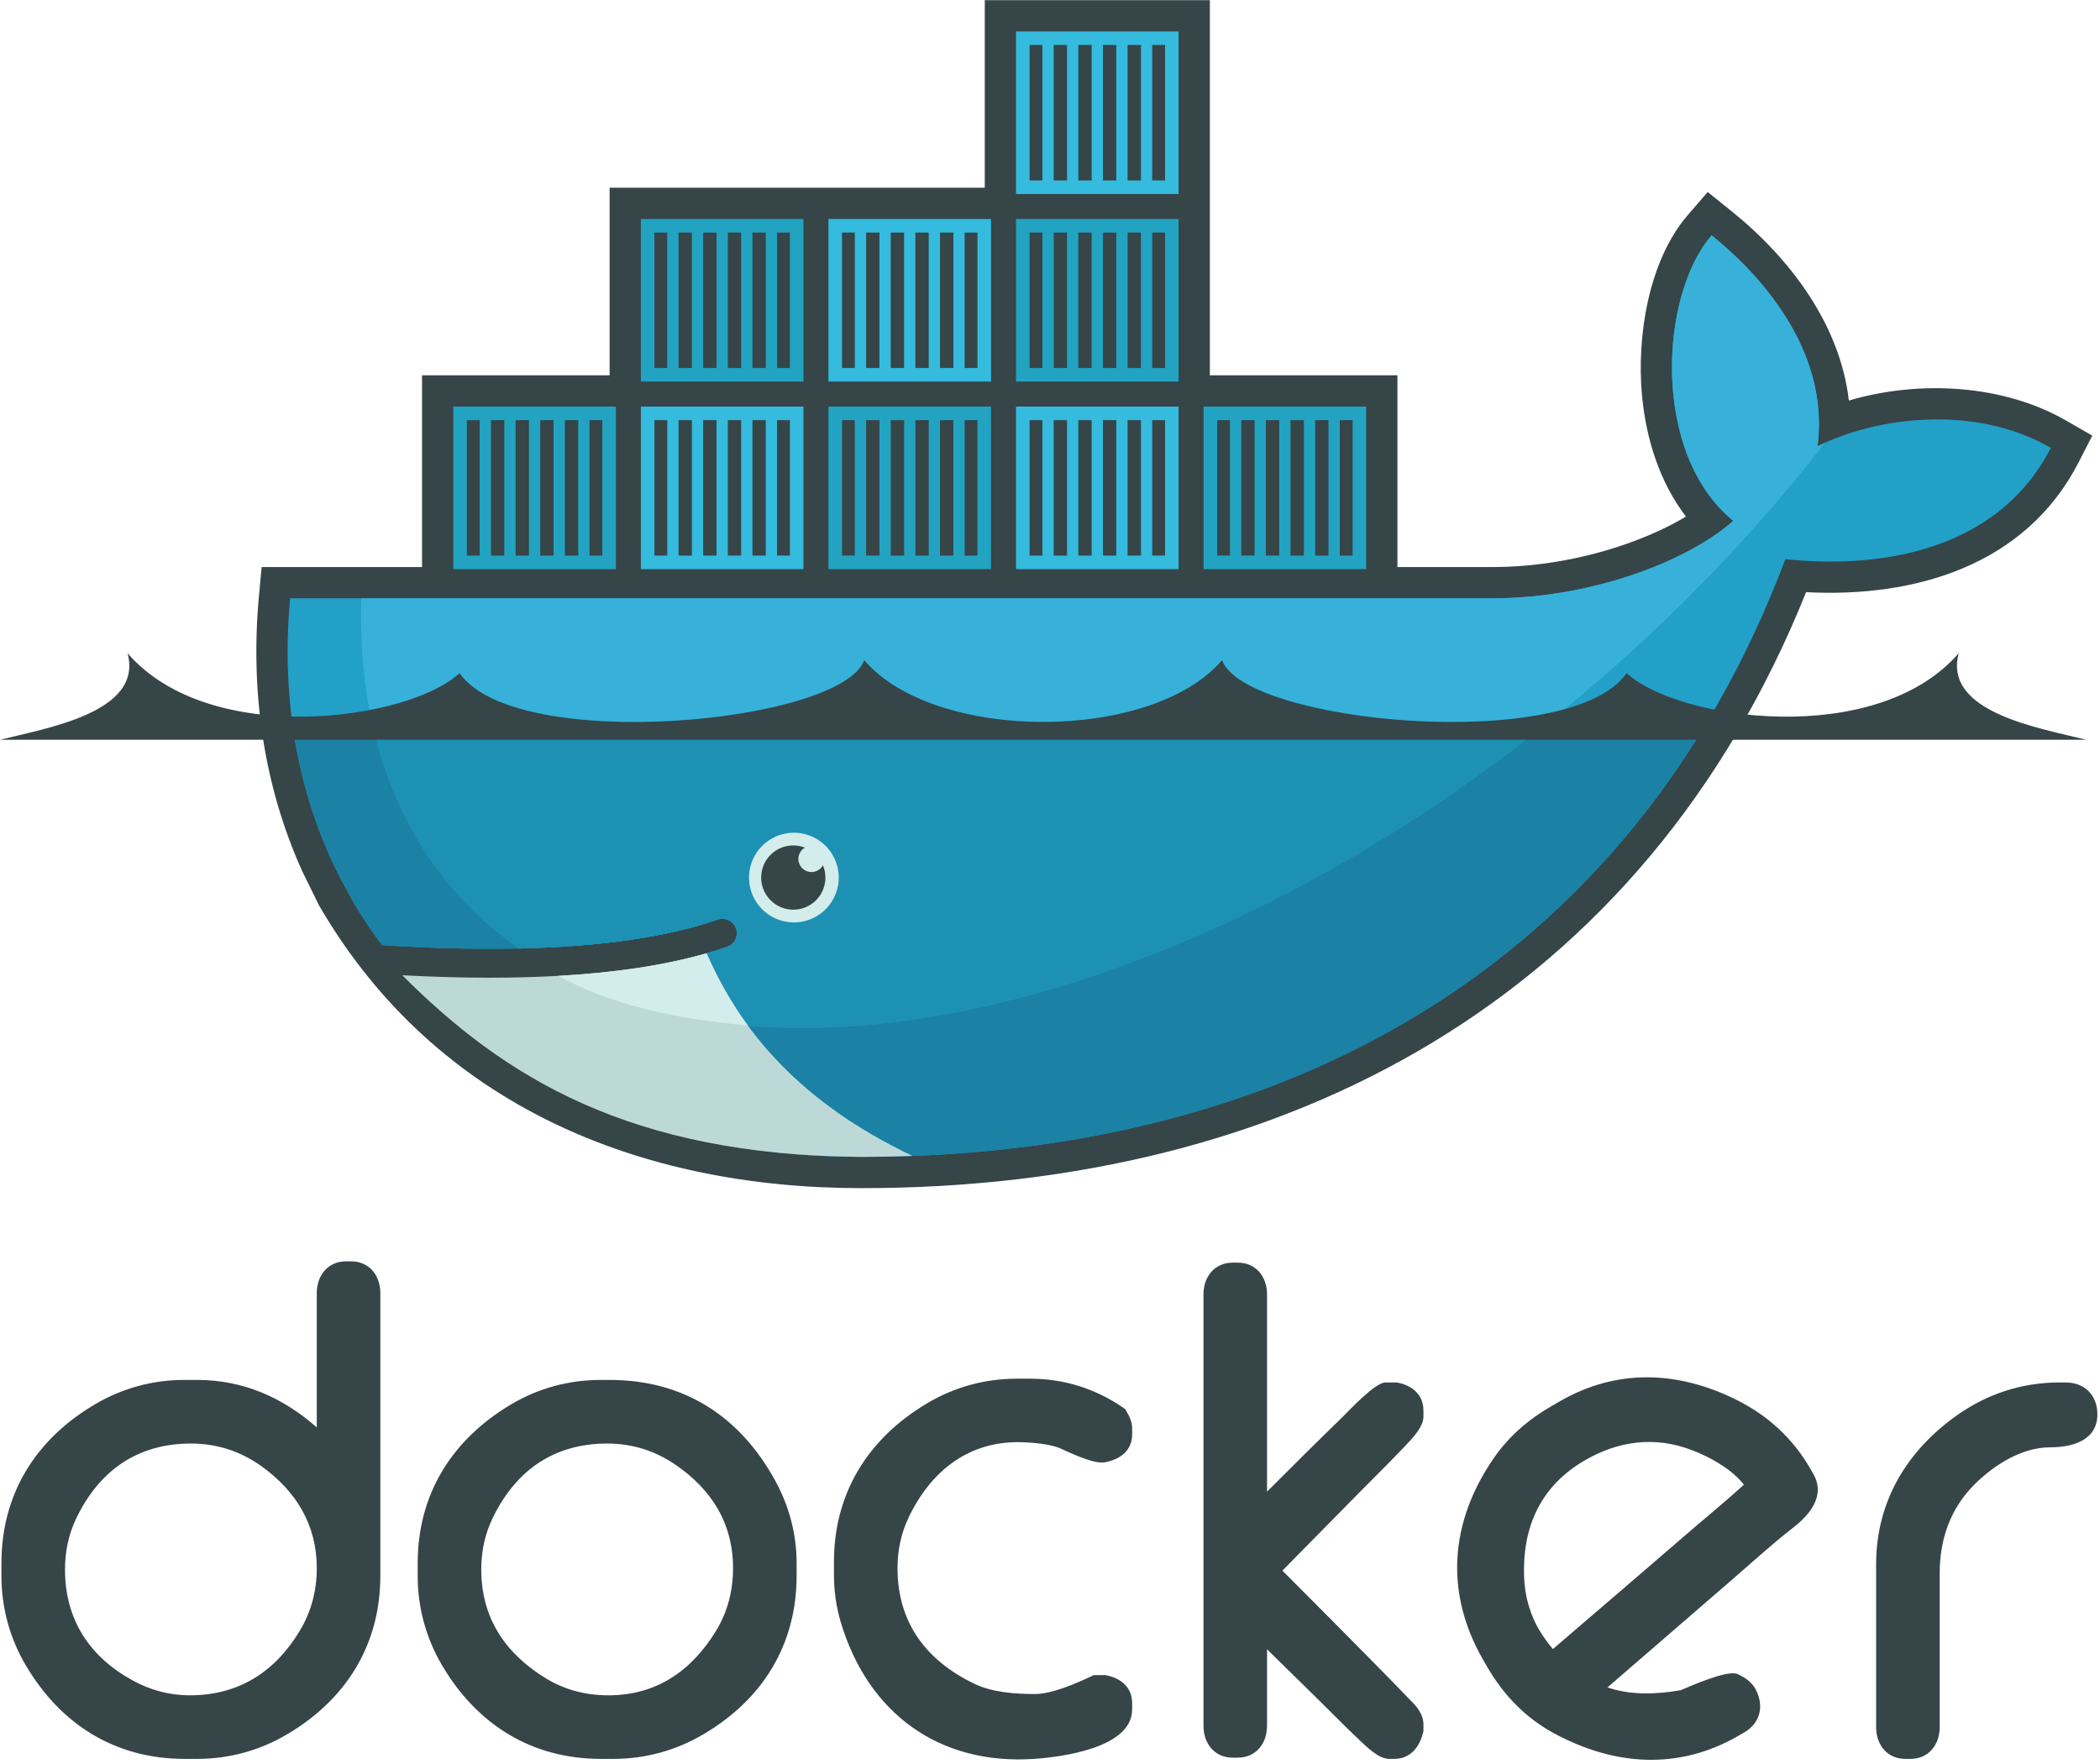
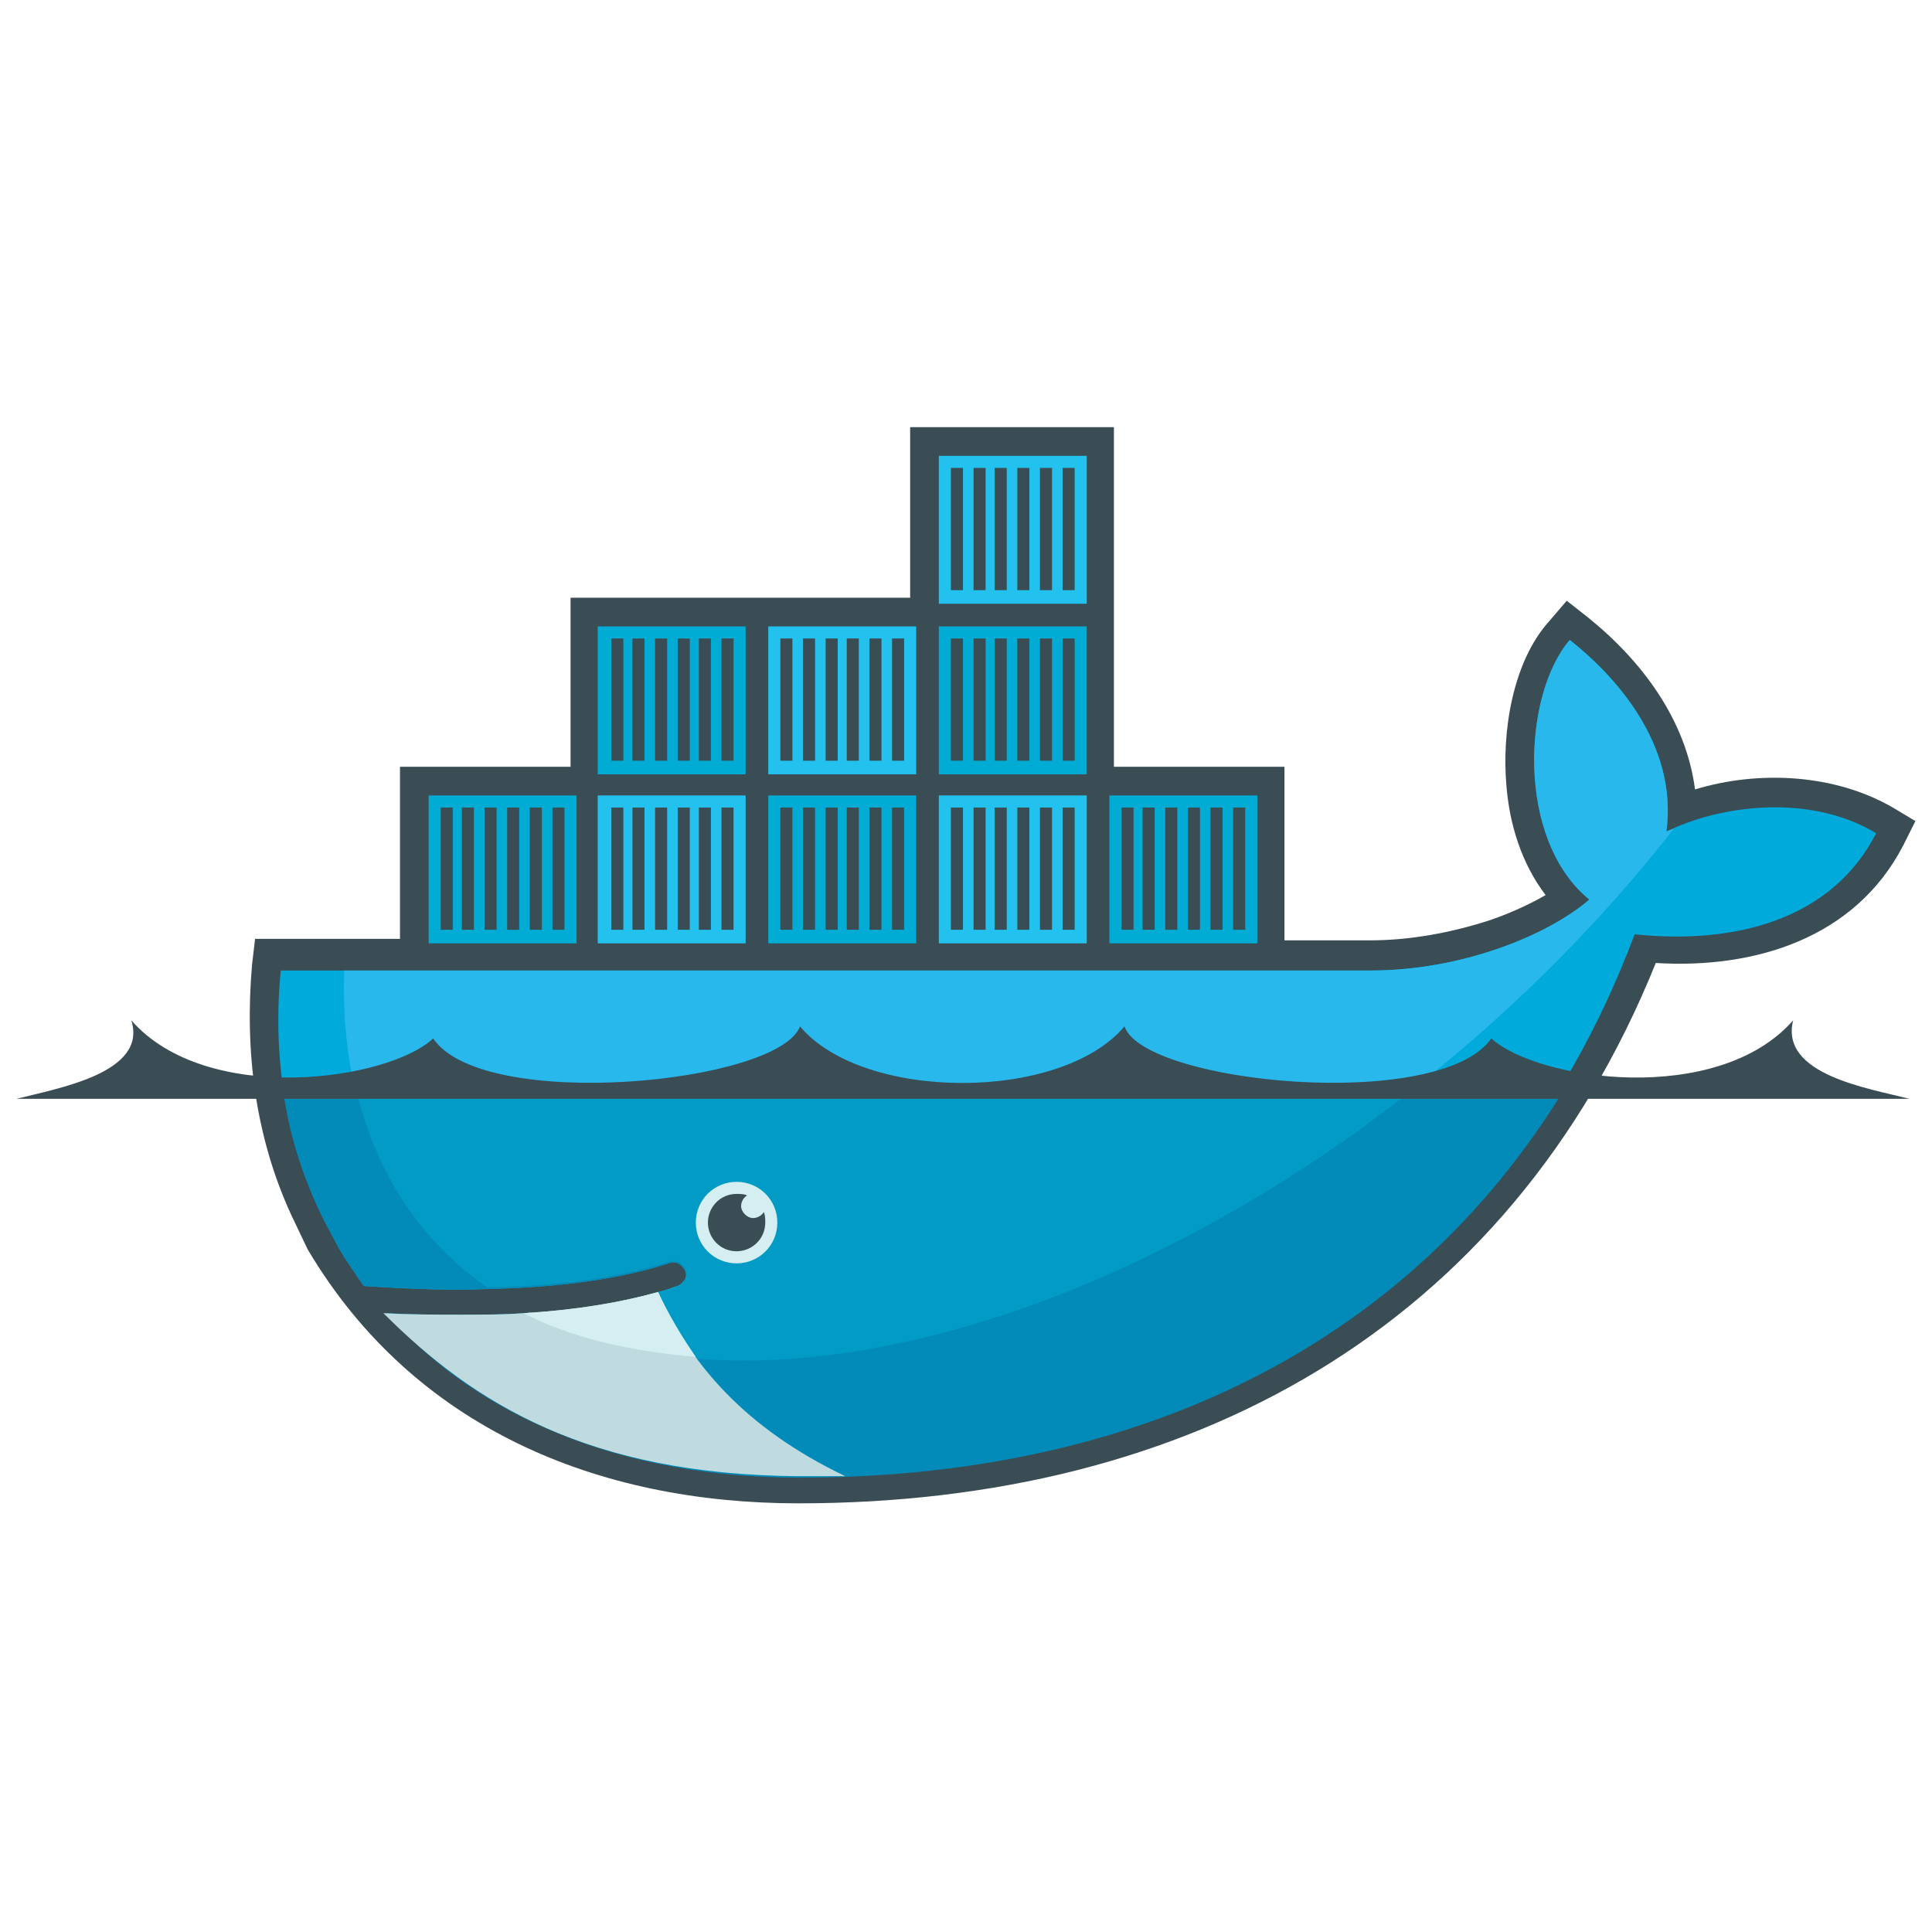
- <svg xmlns="http://www.w3.org/2000/svg" width="2500" height="2100" viewBox="0 0 256 215">
-   <g fill="none" fill-rule="evenodd">
-     <path d="M38.617 173.984v-16.362c0-2.15 1.344-3.877 3.57-3.877h.616c2.225 0 3.563 1.729 3.563 3.877v34.447c0 8.4-4.15 15.084-11.382 19.342a21.374 21.374 0 0 1-10.945 2.985h-1.537c-8.402 0-15.077-4.153-19.342-11.38a21.314 21.314 0 0 1-2.984-10.947v-1.535c0-8.403 4.152-15.083 11.378-19.349a21.298 21.298 0 0 1 10.948-2.985h1.537c5.686 0 10.51 2.204 14.578 5.784zM7.924 191.3c0 6.068 2.941 10.63 8.258 13.54 2.15 1.176 4.484 1.808 6.937 1.808 5.956 0 10.374-2.81 13.421-7.857 1.417-2.348 2.077-4.917 2.077-7.648 0-5.26-2.49-9.365-6.729-12.414-2.57-1.848-5.463-2.775-8.618-2.775-6.492 0-11.164 3.28-13.968 9.106-.946 1.97-1.378 4.061-1.378 6.24zm65.324-23.1h1.074c8.978 0 15.806 4.355 20.133 12.192 1.73 3.135 2.656 6.557 2.656 10.142v1.535c0 8.4-4.142 15.093-11.385 19.343-3.353 1.967-7.057 2.984-10.943 2.984h-1.535c-8.402 0-15.079-4.153-19.342-11.38a21.316 21.316 0 0 1-2.987-10.947v-1.535c0-8.404 4.169-15.062 11.377-19.347 3.351-1.991 7.058-2.987 10.952-2.987zm-14.58 23.1c0 5.89 2.89 10.223 7.865 13.27 2.336 1.43 4.909 2.078 7.638 2.078 5.82 0 10.122-2.951 13.116-7.863 1.428-2.342 2.074-4.915 2.074-7.642 0-5.477-2.638-9.661-7.148-12.693-2.471-1.663-5.222-2.496-8.198-2.496-6.492 0-11.164 3.28-13.967 9.106-.948 1.97-1.38 4.061-1.38 6.24zm70.656-14.727c-1.17-.548-3.36-.73-4.624-.778-6.474-.244-11.158 3.402-13.906 9.113-.949 1.97-1.382 4.055-1.382 6.235 0 6.637 3.485 11.284 9.409 14.117 2.164 1.034 4.958 1.23 7.323 1.23 2.08 0 5.02-1.274 6.866-2.151l.32-.152h1.433l.158.032c1.762.367 3.092 1.484 3.092 3.38v.767c0 4.718-8.622 5.798-11.912 6.028-11.61.803-20.293-5.573-23.603-16.647-.575-1.923-.834-3.833-.834-5.837v-1.533c0-8.403 4.17-15.059 11.377-19.34 3.351-1.99 7.057-2.99 10.95-2.99h1.536c4.13 0 7.934 1.173 11.344 3.502l.28.194.177.292c.368.61.685 1.316.685 2.042v.767c0 1.978-1.48 3.042-3.266 3.386l-.148.026h-.458c-1.156 0-3.785-1.197-4.817-1.683zm25.134 5.247c3.01-3.014 6.03-6.022 9.085-8.986.851-.827 4.074-4.327 5.343-4.327h1.388l.158.033c1.768.367 3.092 1.486 3.092 3.386v.766c0 1.296-1.518 2.802-2.355 3.689-1.78 1.887-3.654 3.712-5.476 5.56l-9.362 9.504c4.031 4.04 8.058 8.083 12.056 12.154a313.304 313.304 0 0 1 3.301 3.396c.385.405.953.909 1.276 1.47.347.526.56 1.119.56 1.752v.8l-.045.185c-.435 1.768-1.557 3.194-3.516 3.194h-.617c-1.282 0-2.73-1.45-3.608-2.279-1.81-1.706-3.557-3.5-5.331-5.243l-5.949-5.84v9.334c0 2.15-1.346 3.878-3.569 3.878h-.61c-2.226 0-3.57-1.728-3.57-3.878v-52.596c0-2.15 1.345-3.87 3.57-3.87h.61c2.223 0 3.569 1.72 3.569 3.87v24.048zm96.577-13.313h.77c2.324 0 3.875 1.566 3.875 3.877 0 3.208-3.067 4.029-5.72 4.029-3.48 0-6.803 2.107-9.202 4.47-2.991 2.949-4.3 6.726-4.3 10.878v18.759c0 2.15-1.343 3.876-3.57 3.876h-.612c-2.227 0-3.569-1.725-3.569-3.876v-19.836c0-7.617 3.708-13.835 9.89-18.196 3.691-2.605 7.919-3.98 12.438-3.98zm-55.074 37.176c2.82.985 6.035.844 8.928.34 1.48-.629 5.264-2.28 6.656-2.038l.217.037.2.098c.85.412 1.661.995 2.095 1.86 1.014 2.027.527 4.065-1.465 5.216l-.663.383c-7.35 4.242-15.168 3.654-22.495-.308-3.503-1.894-6.183-4.705-8.16-8.132l-.462-.801c-4.719-8.172-4.082-16.768 1.24-24.539 1.837-2.686 4.238-4.761 7.045-6.384l1.062-.613c6.922-3.996 14.341-3.722 21.45-.215 3.823 1.886 6.92 4.697 9.054 8.394l.384.666c1.55 2.686-.458 5.026-2.531 6.626-2.406 1.856-4.835 4.09-7.141 6.08-5.142 4.439-10.276 8.888-15.414 13.33zm-6.655-4.674c5.75-4.93 11.502-9.865 17.237-14.816 1.96-1.69 4.109-3.444 6.053-5.221-1.56-1.966-4.166-3.383-6.38-4.228-4.47-1.703-8.877-1.131-12.976 1.235-5.365 3.098-7.65 8.031-7.45 14.17.08 2.418.73 4.748 2.013 6.805.452.725.957 1.406 1.503 2.055zM147.488 45.732h22.866v23.375h11.561c5.34 0 10.831-.951 15.887-2.664 2.485-.843 5.273-2.015 7.724-3.49-3.228-4.214-4.876-9.535-5.36-14.78-.66-7.135.78-16.421 5.608-22.005l2.404-2.78 2.864 2.303c7.211 5.793 13.276 13.889 14.345 23.118 8.683-2.554 18.878-1.95 26.531 2.467l3.14 1.812-1.652 3.226C246.933 68.946 233.4 72.86 220.17 72.167c-19.797 49.309-62.898 72.653-115.157 72.653-27 0-51.77-10.093-65.876-34.047l-.231-.39-2.055-4.182c-4.768-10.544-6.352-22.095-5.278-33.637l.323-3.457H51.45V45.732h22.865V22.866h45.733V0h27.44v45.732" fill="#364548" />
-     <path d="M221.57 54.38c1.533-11.916-7.384-21.275-12.914-25.719-6.373 7.368-7.363 26.678 2.635 34.808-5.58 4.956-17.337 9.448-29.376 9.448H35.37c-1.17 12.567 1.036 24.14 6.075 34.045l1.667 3.05a56.536 56.536 0 0 0 3.455 5.184c6.025.387 11.58.52 16.662.408h.002c9.987-.22 18.136-1.4 24.312-3.54a1.761 1.761 0 0 1 1.153 3.326c-.822.286-1.678.552-2.562.805h-.003c-4.863 1.389-10.078 2.323-16.806 2.738.4.007-.416.06-.418.06-.229.015-.517.048-.747.06-2.648.149-5.506.18-8.428.18-3.196 0-6.343-.06-9.862-.24l-.09.06c12.21 13.724 31.302 21.955 55.234 21.955 50.648 0 93.608-22.452 112.632-72.857 13.496 1.385 26.467-2.057 32.367-13.575-9.398-5.423-21.484-3.694-28.443-.196" fill="#22A0C8" />
-     <path d="M221.57 54.38c1.533-11.916-7.384-21.275-12.914-25.719-6.373 7.368-7.363 26.678 2.635 34.808-5.58 4.956-17.337 9.448-29.376 9.448H44.048c-.598 19.246 6.544 33.855 19.18 42.687h.003c9.987-.22 18.136-1.4 24.312-3.54a1.761 1.761 0 0 1 1.153 3.326c-.822.286-1.678.552-2.562.805h-.003c-4.863 1.389-10.526 2.443-17.254 2.858-.002 0-.163-.155-.165-.155 17.237 8.842 42.23 8.81 70.885-2.197 32.13-12.344 62.029-35.86 82.89-62.757-.314.142-.62.287-.917.436" fill="#37B1D9" />
-     <path d="M35.645 88.186c.91 6.732 2.88 13.035 5.8 18.776l1.667 3.05a56.432 56.432 0 0 0 3.455 5.184c6.026.387 11.581.52 16.664.408 9.987-.22 18.136-1.4 24.312-3.54a1.761 1.761 0 0 1 1.153 3.326c-.822.286-1.678.552-2.562.805h-.003c-4.863 1.389-10.496 2.383-17.224 2.799-.231.014-.634.017-.867.03-2.646.148-5.475.239-8.398.239-3.195 0-6.463-.061-9.98-.24 12.21 13.724 31.42 21.985 55.352 21.985 43.36 0 81.084-16.458 102.979-52.822H35.645" fill="#1B81A5" />
-     <path d="M45.367 88.186c2.592 11.82 8.821 21.099 17.864 27.418 9.987-.22 18.136-1.4 24.312-3.54a1.761 1.761 0 0 1 1.153 3.326c-.822.286-1.678.552-2.562.805h-.003c-4.863 1.389-10.615 2.383-17.344 2.799 17.236 8.84 42.157 8.713 70.81-2.293 17.334-6.66 34.017-16.574 48.984-28.515H45.367" fill="#1D91B4" />
-     <path d="M55.26 49.543h19.818v19.818H55.26V49.543zm1.651 1.652h1.564V67.71h-1.564V51.195zm2.94 0h1.627V67.71h-1.626V51.195zm3.002 0h1.627V67.71h-1.627V51.195zm3.004 0h1.626V67.71h-1.626V51.195zm3.003 0h1.626V67.71H68.86V51.195zm3.002 0h1.565V67.71h-1.565V51.195zM78.126 26.677h19.819v19.817h-19.82V26.677zm1.652 1.652h1.563v16.514h-1.563V28.329zm2.94 0h1.626v16.514h-1.625V28.329zm3.002 0h1.626v16.514H85.72V28.329zm3.003 0h1.626v16.514h-1.626V28.329zm3.003 0h1.627v16.514h-1.627V28.329zm3.002 0h1.566v16.514h-1.566V28.329z" fill="#23A3C2" />
-     <path d="M78.126 49.543h19.819v19.818h-19.82V49.543zm1.652 1.652h1.563V67.71h-1.563V51.195zm2.94 0h1.626V67.71h-1.625V51.195zm3.002 0h1.626V67.71H85.72V51.195zm3.003 0h1.626V67.71h-1.626V51.195zm3.003 0h1.627V67.71h-1.627V51.195zm3.002 0h1.566V67.71h-1.566V51.195z" fill="#34BBDE" />
-     <path d="M100.993 49.543h19.818v19.818h-19.818V49.543zm1.651 1.652h1.563V67.71h-1.563V51.195zm2.94 0h1.626V67.71h-1.626V51.195zm3.003 0h1.626V67.71h-1.626V51.195zm3.003 0h1.626V67.71h-1.626V51.195zm3.002 0h1.628V67.71h-1.628V51.195zm3.003 0h1.564V67.71h-1.564V51.195z" fill="#23A3C2" />
-     <path d="M100.993 26.677h19.818v19.817h-19.818V26.677zm1.651 1.652h1.563v16.514h-1.563V28.329zm2.94 0h1.626v16.514h-1.626V28.329zm3.003 0h1.626v16.514h-1.626V28.329zm3.003 0h1.626v16.514h-1.626V28.329zm3.002 0h1.628v16.514h-1.628V28.329zm3.003 0h1.564v16.514h-1.564V28.329zM123.859 49.543h19.818v19.818h-19.818V49.543zm1.652 1.652h1.563V67.71h-1.563V51.195zm2.94 0h1.626V67.71h-1.626V51.195zm3.002 0h1.626V67.71h-1.626V51.195zm3.003 0h1.627V67.71h-1.627V51.195zm3.003 0h1.627V67.71h-1.627V51.195zm3.003 0h1.564V67.71h-1.564V51.195z" fill="#34BBDE" />
-     <path d="M123.859 26.677h19.818v19.817h-19.818V26.677zm1.652 1.652h1.563v16.514h-1.563V28.329zm2.94 0h1.626v16.514h-1.626V28.329zm3.002 0h1.626v16.514h-1.626V28.329zm3.003 0h1.627v16.514h-1.627V28.329zm3.003 0h1.627v16.514h-1.627V28.329zm3.003 0h1.564v16.514h-1.564V28.329z" fill="#23A3C2" />
-     <path d="M123.859 3.81h19.818V23.63h-19.818V3.81zm1.652 1.651h1.563v16.516h-1.563V5.46zm2.94 0h1.626v16.516h-1.626V5.46zm3.002 0h1.626v16.516h-1.626V5.46zm3.003 0h1.627v16.516h-1.627V5.46zm3.003 0h1.627v16.516h-1.627V5.46zm3.003 0h1.564v16.516h-1.564V5.46z" fill="#34BBDE" />
-     <path d="M146.725 49.543h19.818v19.818h-19.818V49.543zm1.65 1.652h1.565V67.71h-1.564V51.195zm2.94 0h1.627V67.71h-1.626V51.195zm3.004 0h1.627V67.71h-1.627V51.195zm3.002 0h1.627V67.71h-1.627V51.195zm3.004 0h1.626V67.71h-1.626V51.195zm3.002 0h1.564V67.71h-1.564V51.195z" fill="#23A3C2" />
-     <path d="M96.704 101.492a5.468 5.468 0 1 1-.002 10.935 5.468 5.468 0 0 1 .002-10.935" fill="#D3ECEC" />
-     <path d="M96.704 103.043c.5 0 .977.094 1.417.265a1.598 1.598 0 0 0 .798 2.98c.605 0 1.13-.335 1.402-.831a3.915 3.915 0 1 1-3.617-2.414M0 90.162h254.327c-5.537-1.404-17.52-3.302-15.544-10.56-10.07 11.652-34.353 8.175-40.482 2.43-6.824 9.898-46.554 6.135-49.325-1.576-8.556 10.041-35.067 10.041-43.623 0-2.773 7.711-42.502 11.474-49.327 1.575-6.128 5.746-30.41 9.223-40.48-2.428C17.522 86.86 5.539 88.758 0 90.163" fill="#364548" />
-     <path d="M111.237 140.89c-13.54-6.425-20.971-15.16-25.106-24.694-5.03 1.435-11.075 2.353-18.1 2.747-2.646.148-5.43.224-8.35.224-3.368 0-6.917-.1-10.643-.297 12.417 12.41 27.692 21.964 55.976 22.138 2.088 0 4.16-.04 6.223-.118" fill="#BDD9D7" />
-     <path d="M91.16 124.994c-1.873-2.543-3.69-5.739-5.026-8.8-5.03 1.437-11.077 2.355-18.103 2.75 4.826 2.619 11.727 5.046 23.13 6.05" fill="#D3ECEC" />
-   </g>
+ <svg xmlns="http://www.w3.org/2000/svg" viewBox="0 0 128 128">
+   <path fill-rule="evenodd" clip-rule="evenodd" fill="#3A4D54" d="M73.8 50.8h11.3v11.5h5.7c2.6 0 5.3-.5 7.8-1.3 1.2-.4 2.6-1 3.8-1.7-1.6-2.1-2.4-4.7-2.6-7.3-.3-3.5.4-8.1 2.8-10.8l1.2-1.4 1.4 1.1c3.6 2.9 6.5 6.8 7.1 11.4 4.3-1.3 9.3-1 13.1 1.2l1.5.9-.8 1.6c-3.2 6.2-9.9 8.2-16.4 7.8-9.8 24.3-31 35.8-56.8 35.8-13.3 0-25.5-5-32.5-16.8l-.1-.2-1-2.1c-2.4-5.2-3.1-10.9-2.6-16.6l.2-1.7h9.6V50.8h11.3V39.6h22.5V28.3h13.5v22.5z" />
+   <path fill="#00AADA" d="M110.4 55.1c.8-5.9-3.6-10.5-6.4-12.7-3.1 3.6-3.6 13.2 1.3 17.2-2.8 2.4-8.5 4.7-14.5 4.7H18.6c-.6 6.2.5 11.9 3 16.8l.8 1.5c.5.9 1.1 1.7 1.7 2.6 3 .2 5.7.3 8.2.2 4.9-.1 8.9-.7 12-1.7.5-.2.9.1 1.1.5.2.5-.1.9-.5 1.1-.4.1-.8.3-1.3.4-2.4.7-5 1.1-8.3 1.3h-.6c-1.3.1-2.7.1-4.2.1-1.6 0-3.1 0-4.9-.1 6 6.8 15.4 10.8 27.2 10.8 25 0 46.2-11.1 55.5-35.9 6.7.7 13.1-1 16-6.7-4.5-2.7-10.5-1.8-13.9-.1z" />
+   <path fill="#28B8EB" d="M110.4 55.1c.8-5.9-3.6-10.5-6.4-12.7-3.1 3.6-3.6 13.2 1.3 17.2-2.8 2.4-8.5 4.7-14.5 4.7h-68c-.3 9.5 3.2 16.7 9.5 21 4.9-.1 8.9-.7 12-1.7.5-.2.9.1 1.1.5.2.5-.1.9-.5 1.1-.4.1-.8.3-1.3.4-2.4.7-5.2 1.2-8.5 1.4l-.1-.1c8.5 4.4 20.8 4.3 35-1.1 15.8-6.1 30.6-17.7 40.9-30.9-.2.1-.4.1-.5.2z" />
+   <path fill="#028BB8" d="M18.7 71.8c.4 3.3 1.4 6.4 2.9 9.3l.8 1.5c.5.9 1.1 1.7 1.7 2.6 3 .2 5.7.3 8.2.2 4.9-.1 8.9-.7 12-1.7.5-.2.9.1 1.1.5.2.5-.1.9-.5 1.1-.4.1-.8.3-1.3.4-2.4.7-5.2 1.2-8.5 1.4h-.4c-1.3.1-2.7.1-4.1.1-1.6 0-3.2 0-4.9-.1 6 6.8 15.5 10.8 27.3 10.8 21.4 0 40-8.1 50.8-26H18.7v-.1z" />
+   <path fill="#019BC6" d="M23.5 71.8c1.3 5.8 4.3 10.4 8.8 13.5 4.9-.1 8.9-.7 12-1.7.5-.2.9.1 1.1.5.2.5-.1.9-.5 1.1-.4.1-.8.3-1.3.4-2.4.7-5.2 1.2-8.6 1.4 8.5 4.4 20.8 4.3 34.9-1.1 8.5-3.3 16.8-8.2 24.2-14.1H23.5z" />
+   <path fill-rule="evenodd" clip-rule="evenodd" fill="#00ACD3" d="M28.4 52.7h9.8v9.8h-9.8v-9.8zm.8.8h.8v8.1h-.8v-8.1zm1.4 0h.8v8.1h-.8v-8.1zm1.5 0h.8v8.1h-.8v-8.1zm1.5 0h.8v8.1h-.8v-8.1zm1.5 0h.8v8.1h-.8v-8.1zm1.5 0h.8v8.1h-.8v-8.1zm3-12h9.8v9.8h-9.8v-9.8zm.9.8h.8v8.1h-.8v-8.1zm1.4 0h.8v8.1h-.8v-8.1zm1.5 0h.8v8.1h-.8v-8.1zm1.5 0h.8v8.1h-.8v-8.1zm1.4 0h.8v8.1h-.8v-8.1zm1.5 0h.8v8.1h-.8v-8.1z" />
+   <path fill-rule="evenodd" clip-rule="evenodd" fill="#23C2EE" d="M39.6 52.7h9.8v9.8h-9.8v-9.8zm.9.8h.8v8.1h-.8v-8.1zm1.4 0h.8v8.1h-.8v-8.1zm1.5 0h.8v8.1h-.8v-8.1zm1.5 0h.8v8.1h-.8v-8.1zm1.4 0h.8v8.1h-.8v-8.1zm1.5 0h.8v8.1h-.8v-8.1z" />
+   <path fill-rule="evenodd" clip-rule="evenodd" fill="#00ACD3" d="M50.9 52.7h9.8v9.8h-9.8v-9.8zm.8.8h.8v8.1h-.8v-8.1zm1.5 0h.8v8.1h-.8v-8.1zm1.5 0h.8v8.1h-.8v-8.1zm1.4 0h.8v8.1h-.8v-8.1zm1.5 0h.8v8.1h-.8v-8.1zm1.5 0h.8v8.1h-.8v-8.1z" />
+   <path fill-rule="evenodd" clip-rule="evenodd" fill="#23C2EE" d="M50.9 41.5h9.8v9.8h-9.8v-9.8zm.8.8h.8v8.1h-.8v-8.1zm1.5 0h.8v8.1h-.8v-8.1zm1.5 0h.8v8.1h-.8v-8.1zm1.4 0h.8v8.1h-.8v-8.1zm1.5 0h.8v8.1h-.8v-8.1zm1.5 0h.8v8.1h-.8v-8.1zm3.1 10.4H72v9.8h-9.8v-9.8zm.8.8h.8v8.1H63v-8.1zm1.5 0h.8v8.1h-.8v-8.1zm1.4 0h.8v8.1h-.8v-8.1zm1.5 0h.8v8.1h-.8v-8.1zm1.5 0h.8v8.1h-.8v-8.1zm1.5 0h.8v8.1h-.8v-8.1z" />
+   <path fill-rule="evenodd" clip-rule="evenodd" fill="#00ACD3" d="M62.2 41.5H72v9.8h-9.8v-9.8zm.8.8h.8v8.1H63v-8.1zm1.5 0h.8v8.1h-.8v-8.1zm1.4 0h.8v8.1h-.8v-8.1zm1.5 0h.8v8.1h-.8v-8.1zm1.5 0h.8v8.1h-.8v-8.1zm1.5 0h.8v8.1h-.8v-8.1z" />
+   <path fill-rule="evenodd" clip-rule="evenodd" fill="#23C2EE" d="M62.2 30.2H72V40h-9.8v-9.8zm.8.8h.8v8.1H63V31zm1.5 0h.8v8.1h-.8V31zm1.4 0h.8v8.1h-.8V31zm1.5 0h.8v8.1h-.8V31zm1.5 0h.8v8.1h-.8V31zm1.5 0h.8v8.1h-.8V31z" />
+   <path fill-rule="evenodd" clip-rule="evenodd" fill="#00ACD3" d="M73.5 52.7h9.8v9.8h-9.8v-9.8zm.8.8h.8v8.1h-.8v-8.1zm1.4 0h.8v8.1h-.8v-8.1zm1.5 0h.8v8.1h-.8v-8.1zm1.5 0h.8v8.1h-.8v-8.1zm1.5 0h.8v8.1h-.8v-8.1zm1.5 0h.8v8.1h-.8v-8.1z" />
+   <path fill-rule="evenodd" clip-rule="evenodd" fill="#D4EEF1" d="M48.8 78.3c1.5 0 2.7 1.2 2.7 2.7 0 1.5-1.2 2.7-2.7 2.7-1.5 0-2.7-1.2-2.7-2.7 0-1.5 1.2-2.7 2.7-2.7" />
+   <path fill-rule="evenodd" clip-rule="evenodd" fill="#3A4D54" d="M48.8 79.1c.2 0 .5 0 .7.1-.2.1-.4.4-.4.7 0 .4.4.8.8.8.3 0 .6-.2.7-.4.1.2.1.5.1.7 0 1.1-.9 1.9-1.9 1.9-1.1 0-1.9-.9-1.9-1.9 0-1 .8-1.9 1.9-1.9M1.1 72.8h125.4c-2.7-.7-8.6-1.6-7.7-5.2-5 5.7-16.9 4-20 1.2-3.4 4.9-23 3-24.3-.8-4.2 5-17.3 5-21.5 0-1.4 3.8-21 5.7-24.3.8-3 2.8-15 4.5-20-1.2 1.1 3.5-4.9 4.5-7.6 5.2" />
+   <path fill="#BFDBE0" d="M56 97.8c-6.7-3.2-10.3-7.5-12.4-12.2-2.5.7-5.5 1.2-8.9 1.4-1.3.1-2.7.1-4.1.1-1.7 0-3.4 0-5.2-.1 6 6 13.6 10.7 27.5 10.8H56z" />
+   <path fill="#D4EEF1" d="M46.1 89.9c-.9-1.3-1.8-2.8-2.5-4.3-2.5.7-5.5 1.2-8.9 1.4 2.3 1.2 5.7 2.4 11.4 2.9z" />
</svg>
